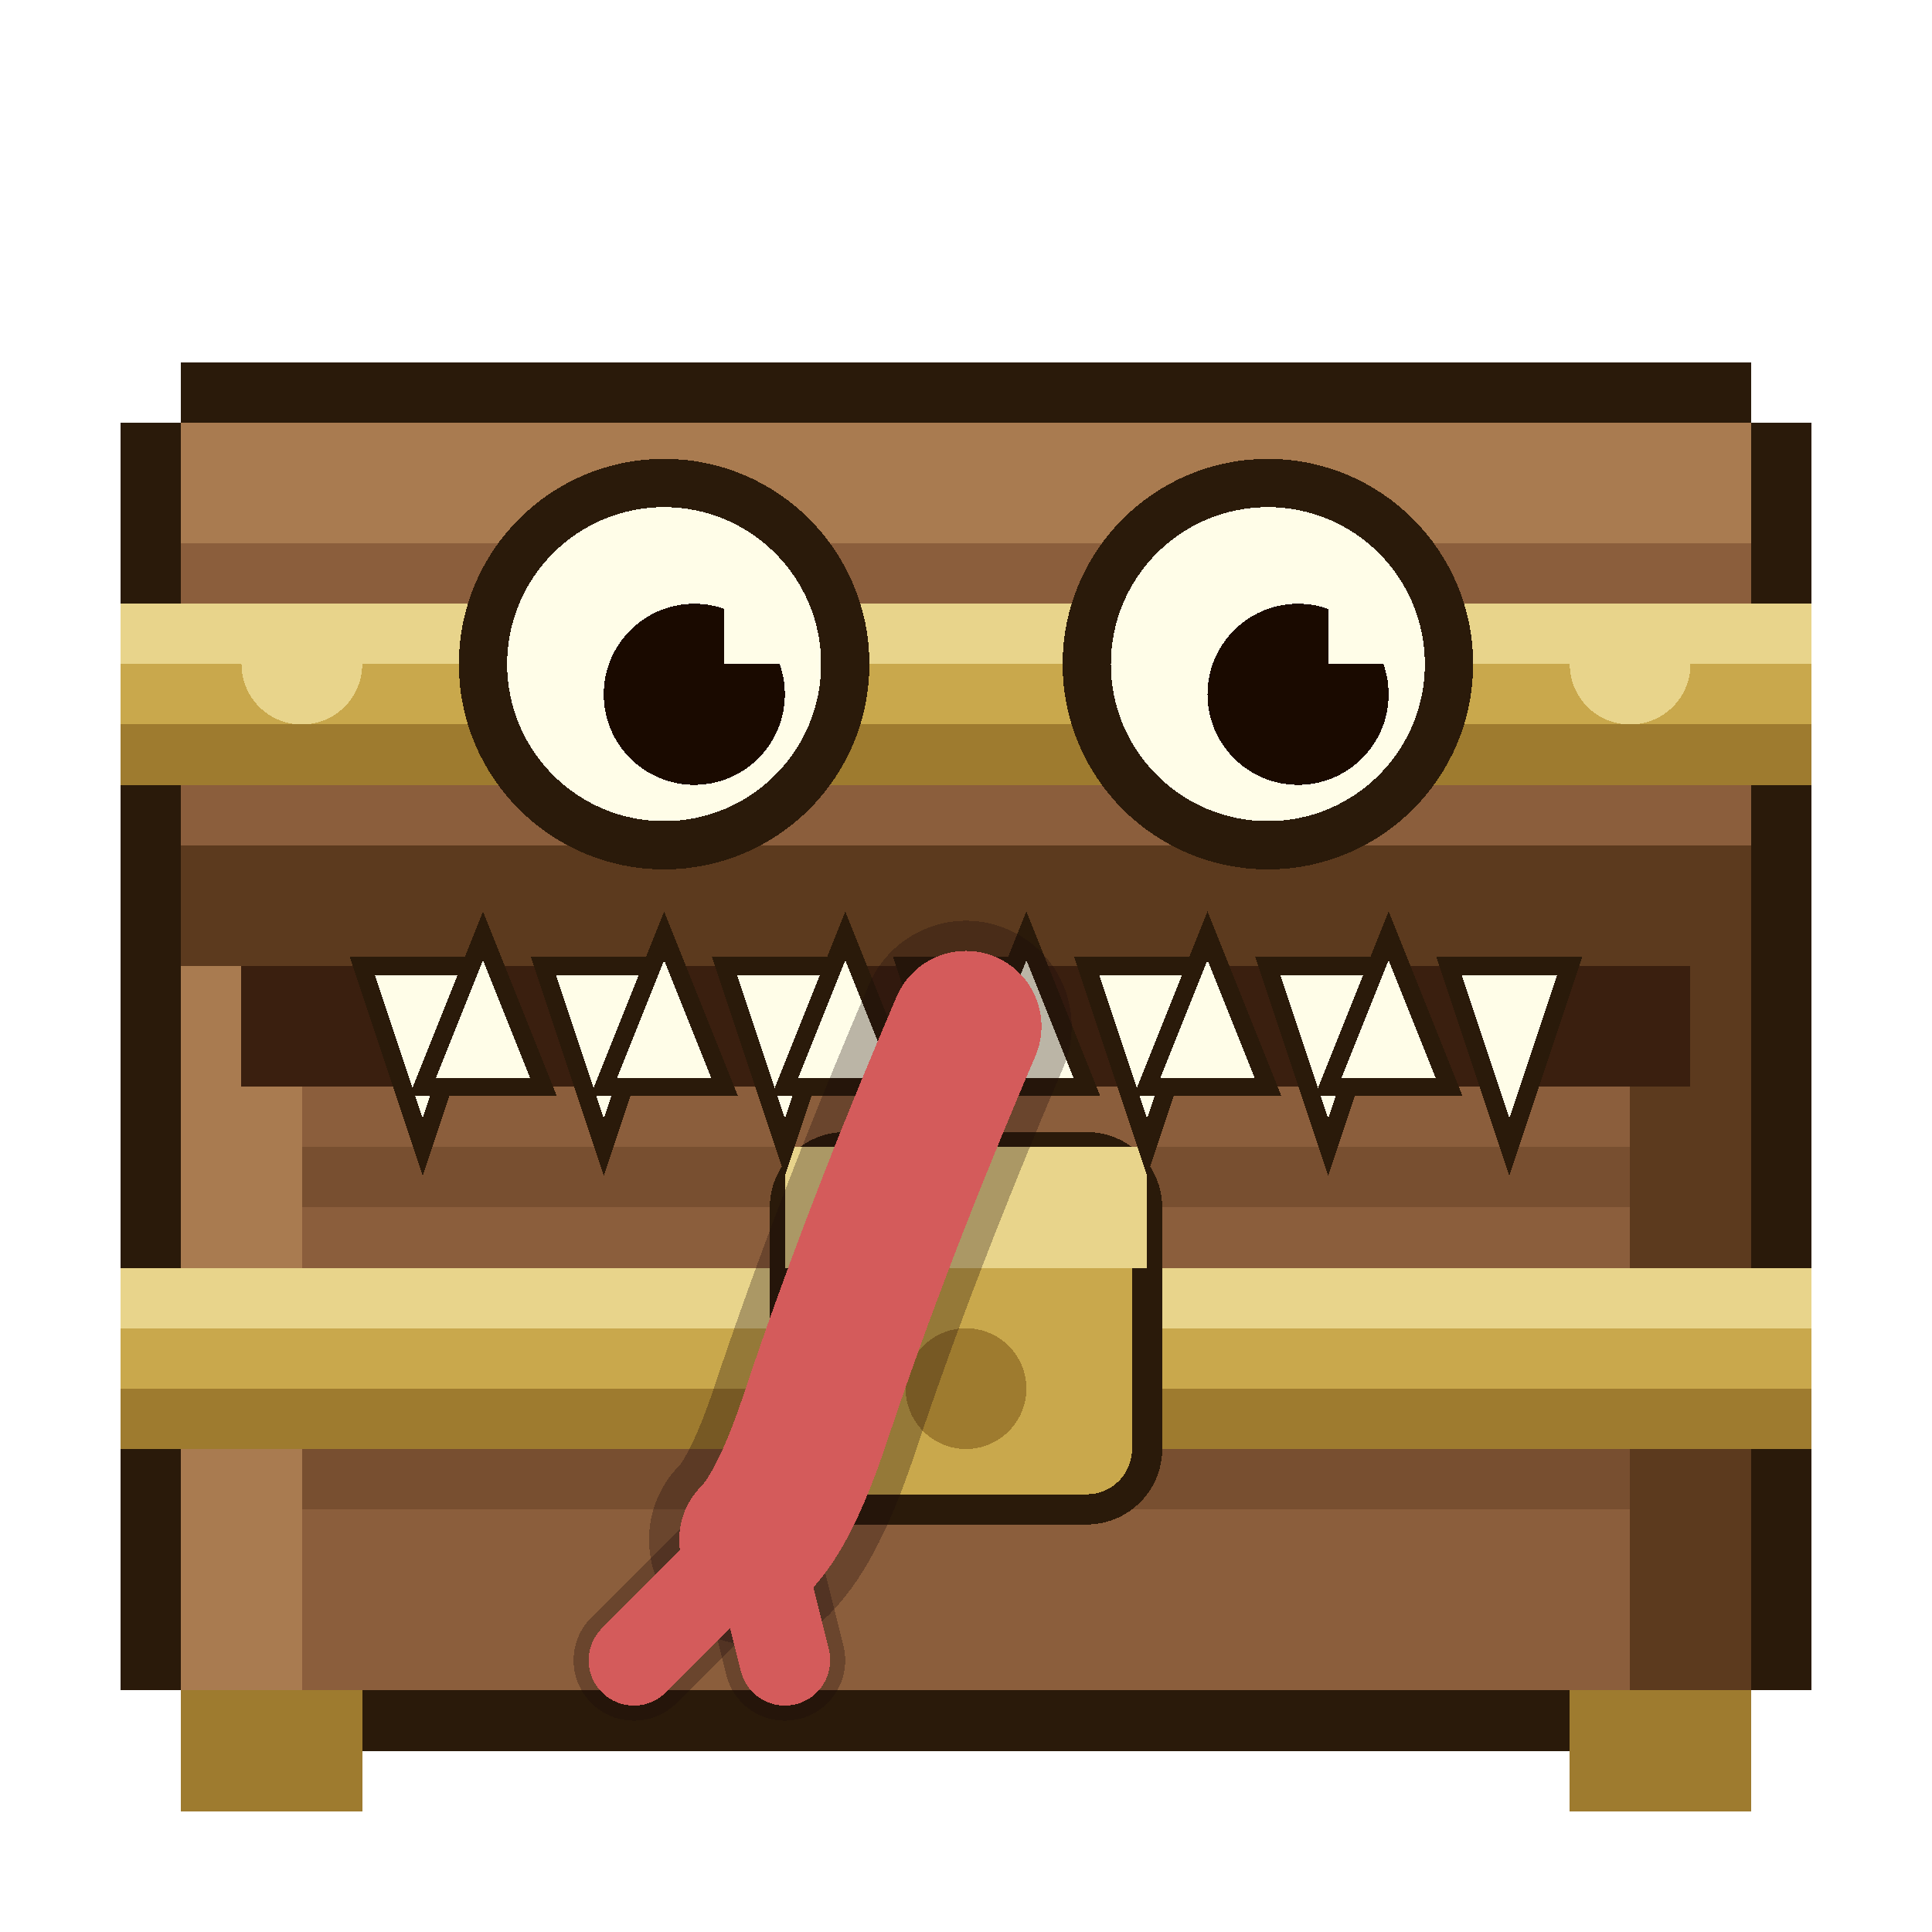
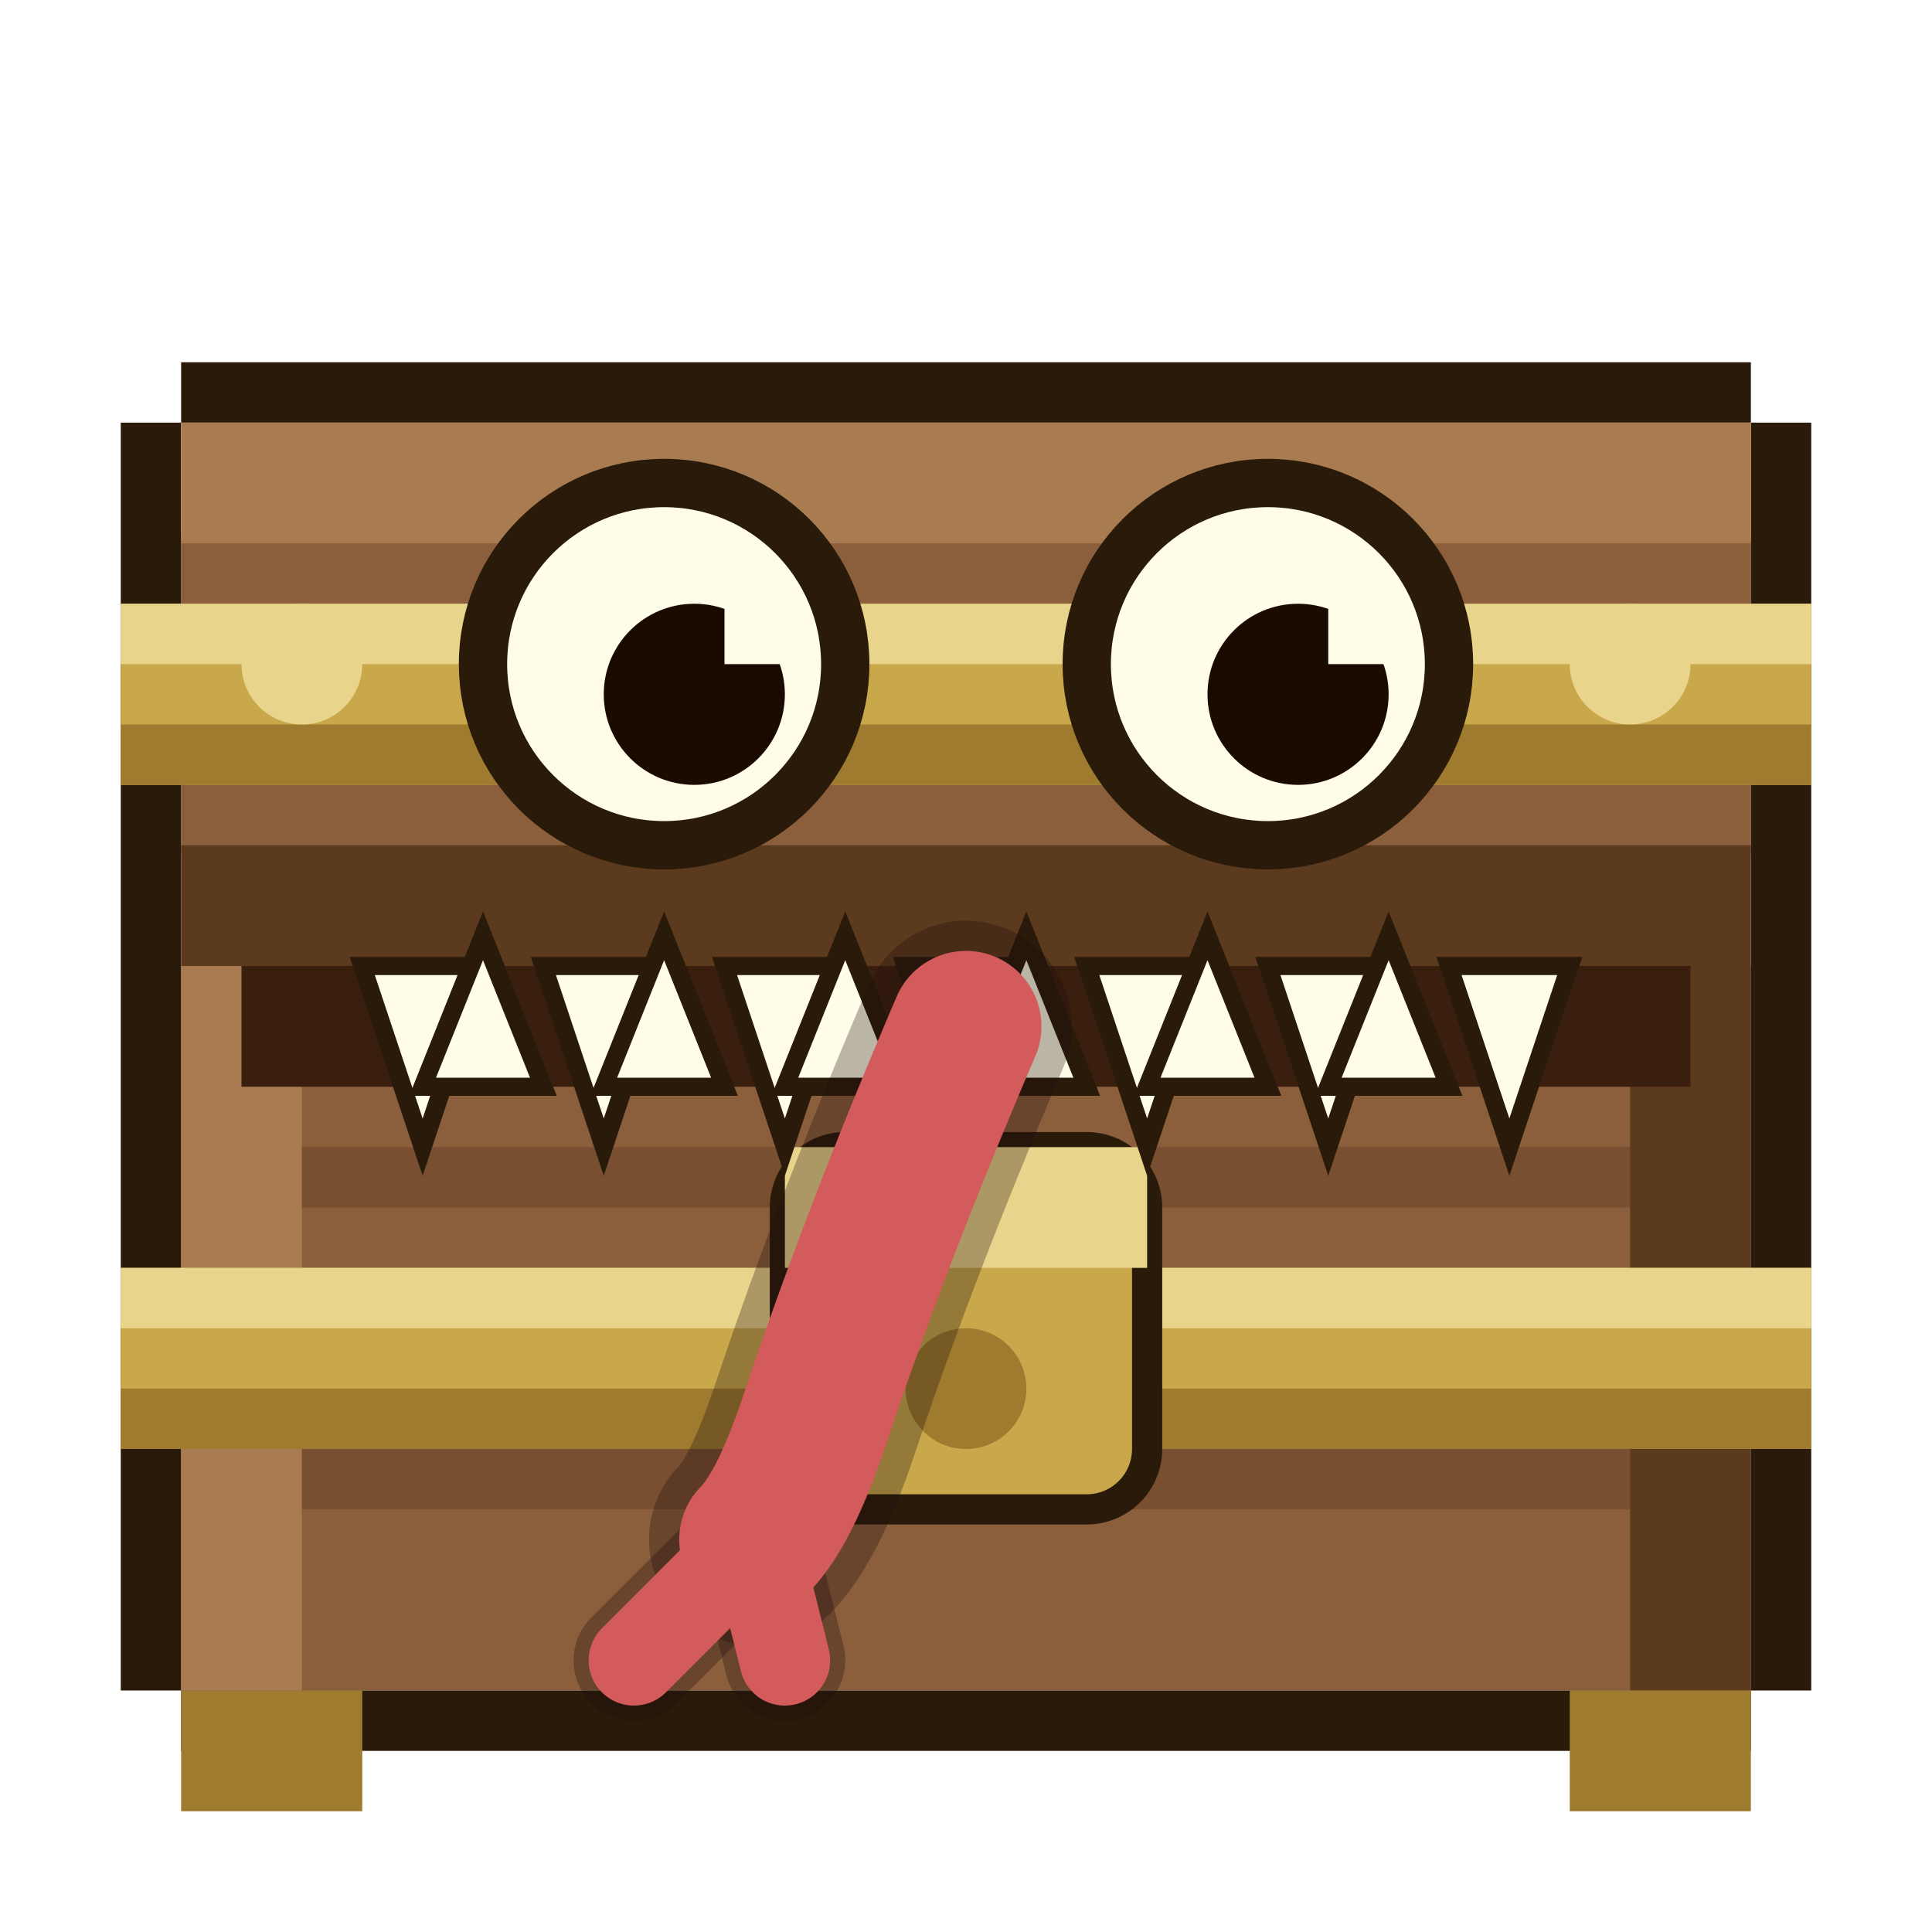
- <svg xmlns="http://www.w3.org/2000/svg" viewBox="0 0 32 32" shape-rendering="crispEdges" style="image-rendering: pixelated">
+ <svg xmlns="http://www.w3.org/2000/svg" viewBox="0 0 32 32" shape-rendering="geometricPrecision">
  <style>
    .body { animation: bounce-fast 0.6s ease-in-out infinite; transform-origin: 16px 16px; }
    .eye { animation: blink 4s ease-in-out infinite; }
    .eye-l { transform-origin: 11px 11px; }
    .eye-r { transform-origin: 21px 11px; }
    .lid { animation: chomp 0.35s ease-in-out infinite; transform-origin: 16px 14px; }
    .tongue { animation: tongue 0.4s ease-in-out infinite; transform-origin: 16px 17px; }
    @keyframes bounce-fast { 0%, 100% { transform: translateY(0); } 50% { transform: translateY(-2px); } }
    @keyframes blink { 0%, 92%, 100% { transform: scaleY(1); } 95% { transform: scaleY(0.15); } }
    @keyframes chomp { 0%, 100% { transform: rotate(-22deg); } 50% { transform: rotate(-4deg); } }
    @keyframes tongue { 0%, 100% { transform: rotate(0deg); } 30% { transform: rotate(3deg); } 70% { transform: rotate(-3deg); } }
  </style>
  <g class="body">
    <rect x="3" y="16" width="26" height="12" fill="#8B5E3C" />
    <rect x="2" y="16" width="1" height="12" fill="#2A1A0A" />
    <rect x="29" y="16" width="1" height="12" fill="#2A1A0A" />
    <rect x="3" y="28" width="26" height="1" fill="#2A1A0A" />
    <rect x="3" y="16" width="2" height="12" fill="#A97B50" />
    <rect x="27" y="16" width="2" height="12" fill="#5C3A1E" />
    <rect x="5" y="19" width="22" height="1" fill="#5C3A1E" opacity="0.4" />
    <rect x="5" y="24" width="22" height="1" fill="#5C3A1E" opacity="0.4" />
    <rect x="2" y="21" width="28" height="3" fill="#C9A84C" />
    <rect x="2" y="21" width="28" height="1" fill="#E8D48B" />
    <rect x="2" y="23" width="28" height="1" fill="#9E7B2F" />
    <rect x="13" y="19" width="6" height="6" rx="1" fill="#C9A84C" stroke="#2A1A0A" stroke-width="0.5" />
    <rect x="13" y="19" width="6" height="2" fill="#E8D48B" />
    <rect x="15" y="22" width="2" height="2" rx="1" fill="#9E7B2F" />
    <rect x="3" y="28" width="3" height="2" fill="#9E7B2F" />
    <rect x="26" y="28" width="3" height="2" fill="#9E7B2F" />
    <rect x="4" y="12" width="24" height="6" fill="#3A1F0F" />
    <g class="lid">
      <rect x="3" y="7" width="26" height="9" rx="2" fill="#8B5E3C" />
      <rect x="2" y="7" width="1" height="9" fill="#2A1A0A" />
      <rect x="29" y="7" width="1" height="9" fill="#2A1A0A" />
      <rect x="3" y="6" width="26" height="1" fill="#2A1A0A" />
      <rect x="3" y="7" width="26" height="2" fill="#A97B50" />
      <rect x="3" y="14" width="26" height="2" fill="#5C3A1E" />
      <rect x="2" y="10" width="28" height="3" fill="#C9A84C" />
      <rect x="2" y="10" width="28" height="1" fill="#E8D48B" />
      <rect x="2" y="12" width="28" height="1" fill="#9E7B2F" />
      <circle cx="5" cy="11" r="1" fill="#E8D48B" />
      <circle cx="27" cy="11" r="1" fill="#E8D48B" />
    </g>
    <g class="eye eye-l">
      <ellipse cx="11" cy="11" rx="3" ry="3" fill="#FFFDE8" stroke="#2A1A0A" stroke-width="0.8" />
      <circle cx="11.5" cy="11.5" r="1.5" fill="#1A0A00" />
      <rect x="12" y="10" width="1" height="1" fill="#FFFDE8" />
    </g>
    <g class="eye eye-r">
      <ellipse cx="21" cy="11" rx="3" ry="3" fill="#FFFDE8" stroke="#2A1A0A" stroke-width="0.8" />
      <circle cx="21.5" cy="11.5" r="1.5" fill="#1A0A00" />
      <rect x="22" y="10" width="1" height="1" fill="#FFFDE8" />
    </g>
    <g>
      <polygon points="6,16 8,16 7,19" fill="#FFFDE8" stroke="#2A1A0A" stroke-width="0.3" />
      <polygon points="9,16 11,16 10,19" fill="#FFFDE8" stroke="#2A1A0A" stroke-width="0.3" />
      <polygon points="12,16 14,16 13,19" fill="#FFFDE8" stroke="#2A1A0A" stroke-width="0.3" />
      <polygon points="15,16 17,16 16,19" fill="#FFFDE8" stroke="#2A1A0A" stroke-width="0.3" />
      <polygon points="18,16 20,16 19,19" fill="#FFFDE8" stroke="#2A1A0A" stroke-width="0.3" />
      <polygon points="21,16 23,16 22,19" fill="#FFFDE8" stroke="#2A1A0A" stroke-width="0.3" />
      <polygon points="24,16 26,16 25,19" fill="#FFFDE8" stroke="#2A1A0A" stroke-width="0.3" />
      <polygon points="7,18 9,18 8,15.5" fill="#FFFDE8" stroke="#2A1A0A" stroke-width="0.3" />
      <polygon points="10,18 12,18 11,15.5" fill="#FFFDE8" stroke="#2A1A0A" stroke-width="0.3" />
      <polygon points="13,18 15,18 14,15.5" fill="#FFFDE8" stroke="#2A1A0A" stroke-width="0.3" />
      <polygon points="16,18 18,18 17,15.5" fill="#FFFDE8" stroke="#2A1A0A" stroke-width="0.3" />
      <polygon points="19,18 21,18 20,15.5" fill="#FFFDE8" stroke="#2A1A0A" stroke-width="0.3" />
      <polygon points="22,18 24,18 23,15.5" fill="#FFFDE8" stroke="#2A1A0A" stroke-width="0.3" />
    </g>
    <g class="tongue">
      <path d="M16 17 Q14.5 20.5 13.5 23.5 Q13 25 12.5 25.5" fill="none" stroke="#1A0A0A" stroke-width="3.5" stroke-linecap="round" opacity="0.3" />
      <path d="M12.5 25.5 L10.5 27.5" fill="none" stroke="#1A0A0A" stroke-width="2" stroke-linecap="round" opacity="0.3" />
      <path d="M12.5 25.5 L13 27.5" fill="none" stroke="#1A0A0A" stroke-width="2" stroke-linecap="round" opacity="0.3" />
      <path d="M16 17 Q14.5 20.5 13.5 23.5 Q13 25 12.5 25.5" fill="none" stroke="#D45B5B" stroke-width="2.5" stroke-linecap="round" />
      <path d="M12.5 25.5 L10.5 27.5" fill="none" stroke="#D45B5B" stroke-width="1.5" stroke-linecap="round" />
      <path d="M12.5 25.5 L13 27.5" fill="none" stroke="#D45B5B" stroke-width="1.5" stroke-linecap="round" />
    </g>
  </g>
</svg>
